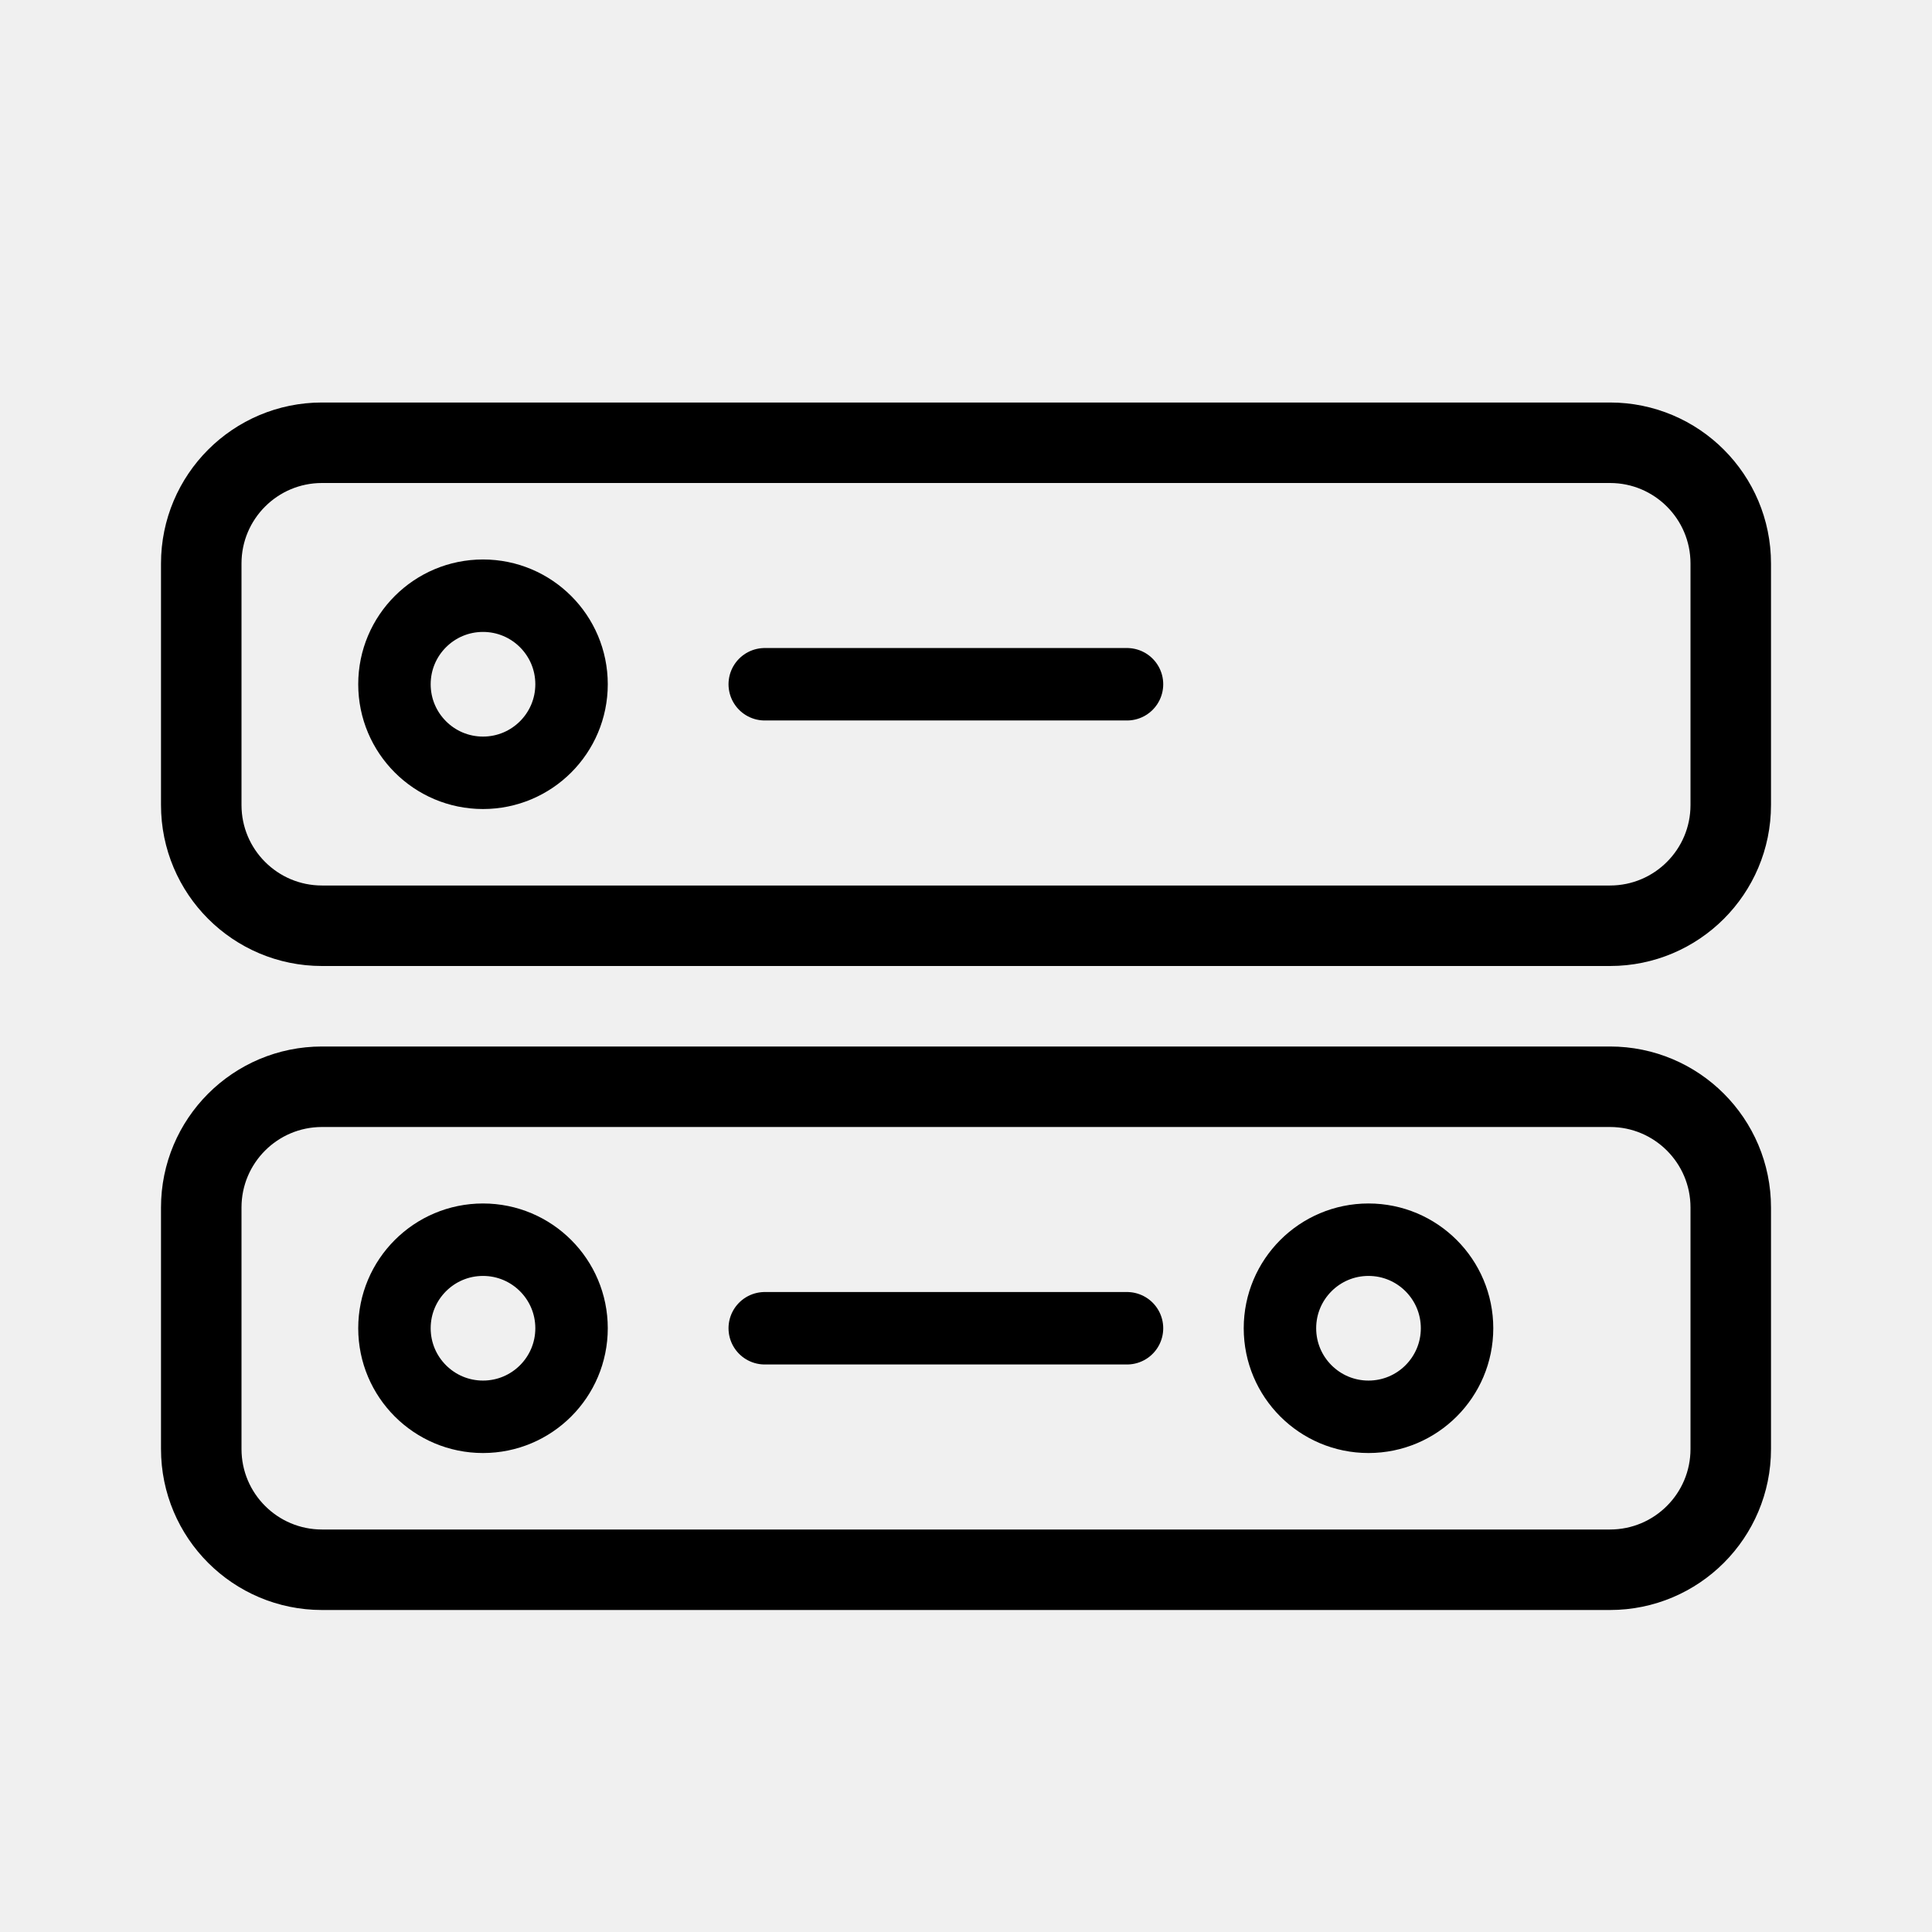
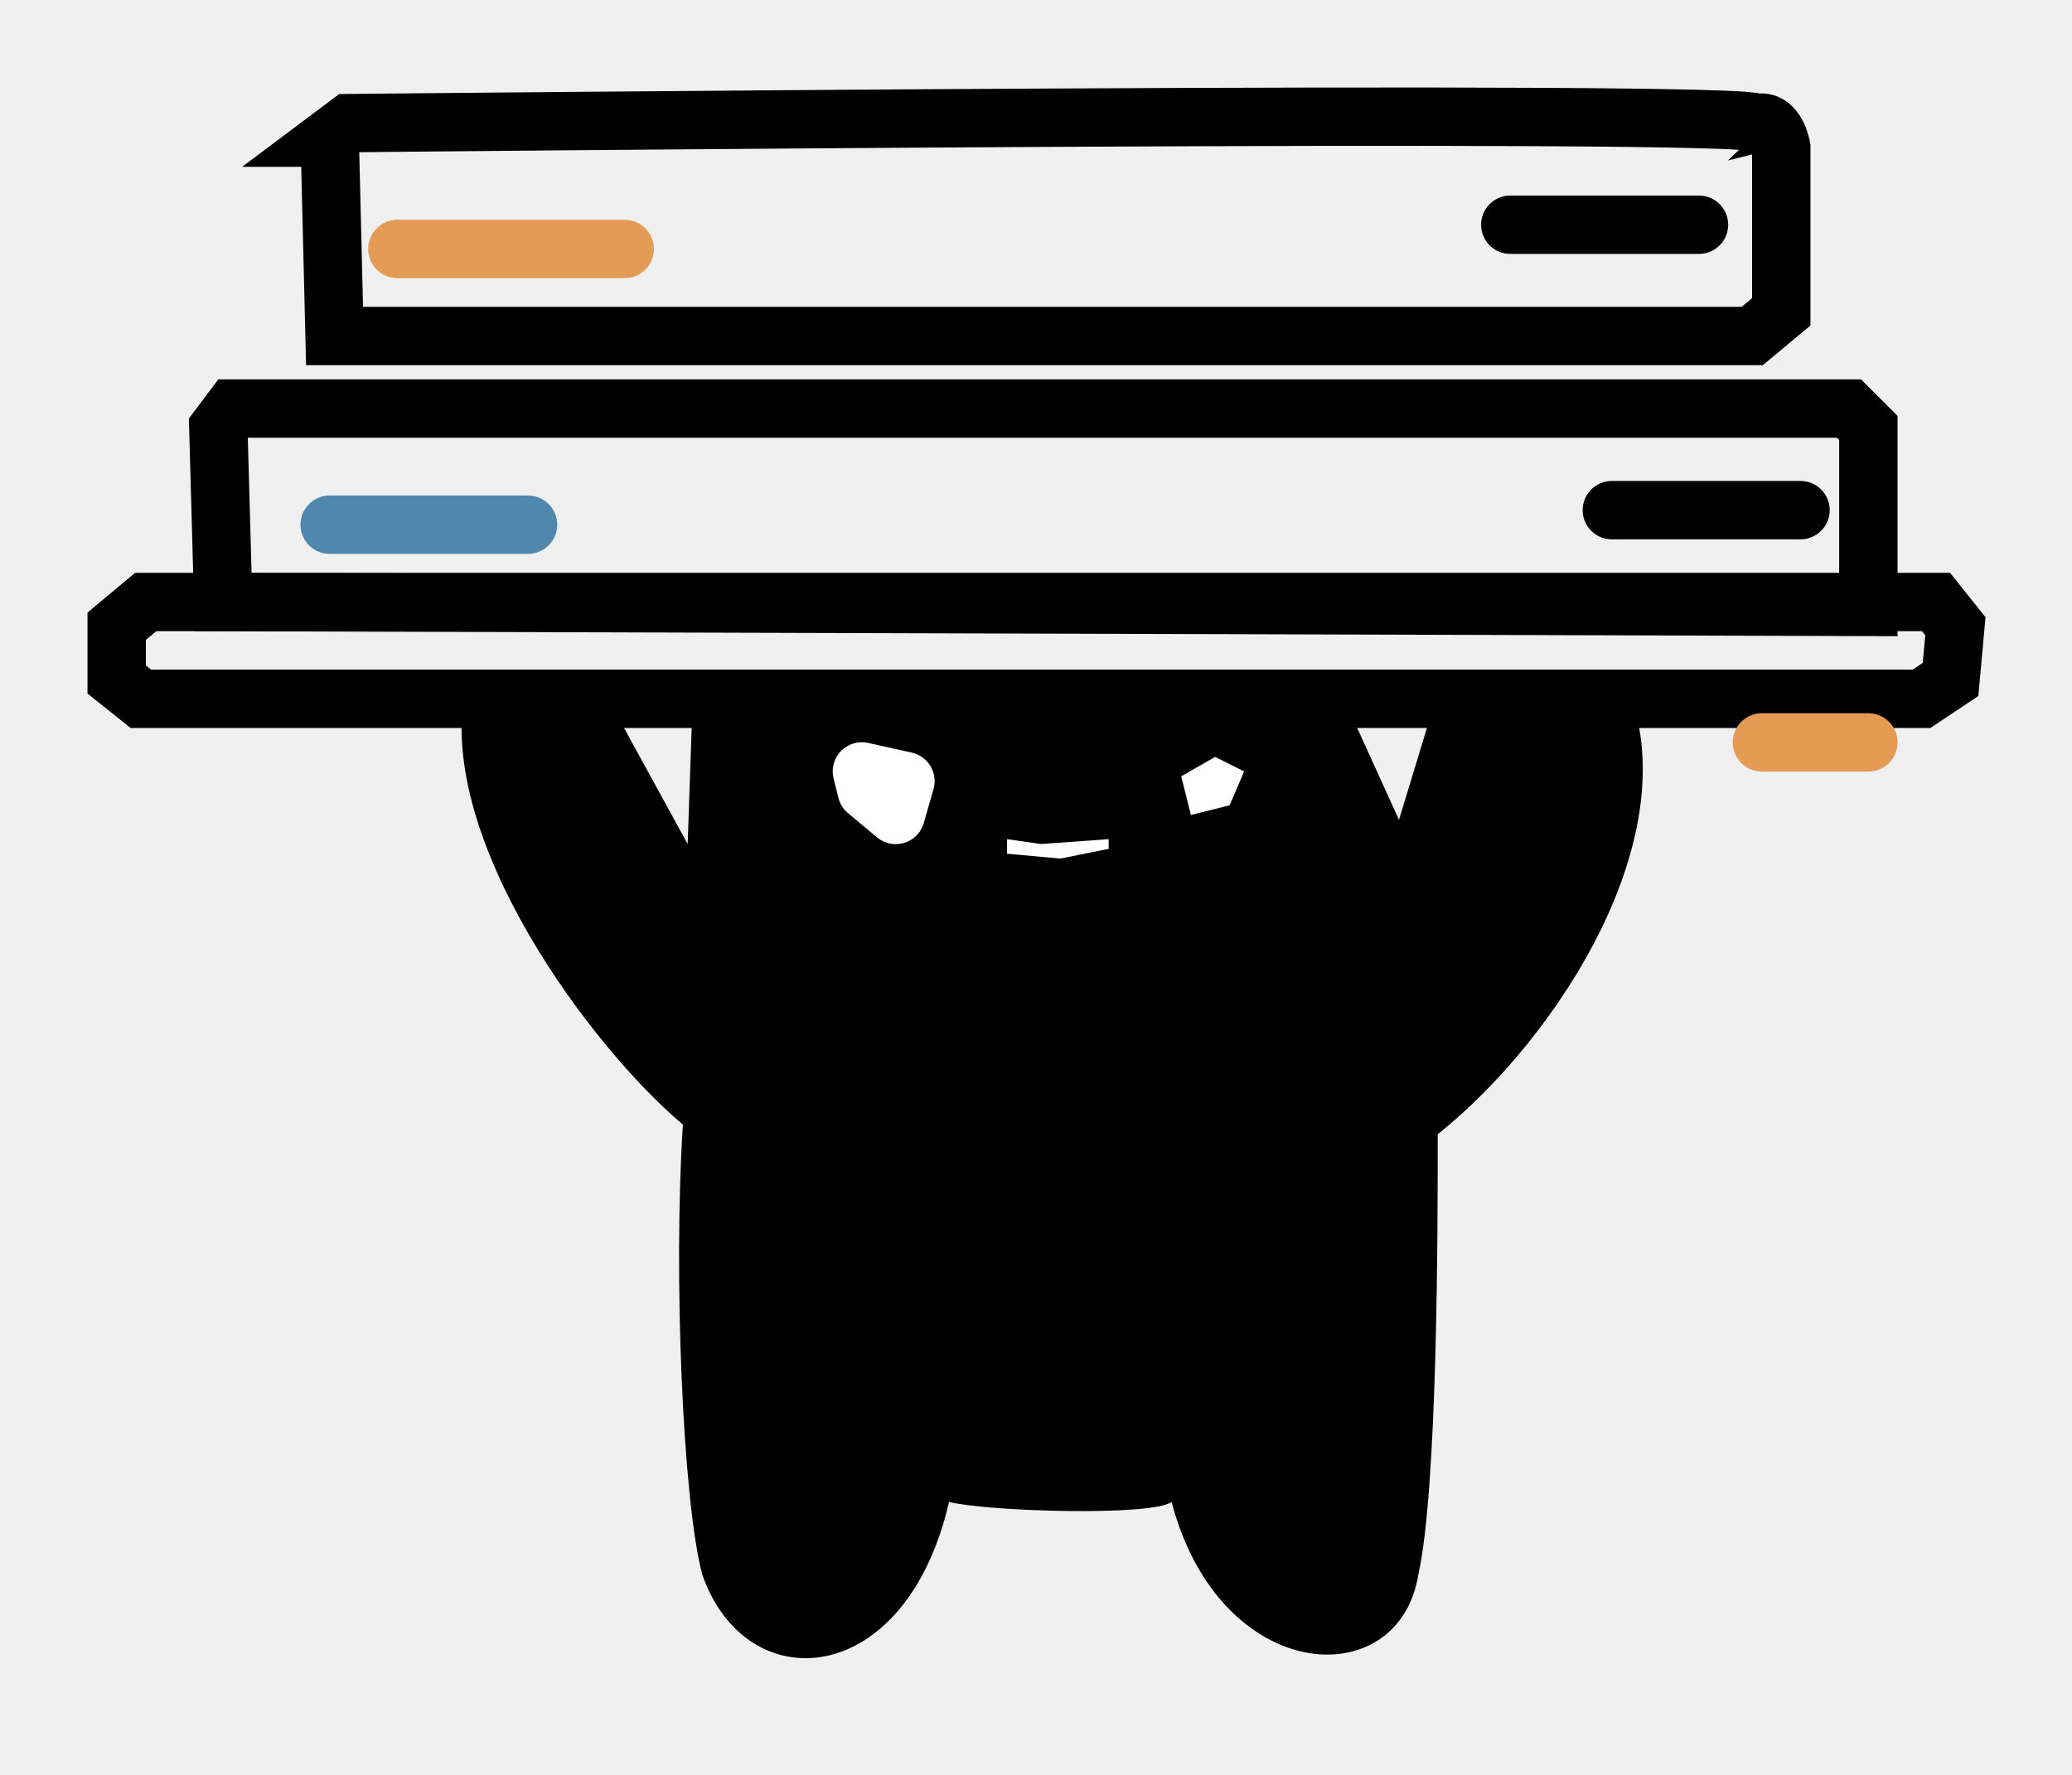
- <svg xmlns="http://www.w3.org/2000/svg" viewBox="0 0 48 48" fill="none">
-   <rect class="ds" x="5" y="11" width="38" height="12" rx="3" stroke="currentColor" stroke-width="2" />
-   <rect class="ds" x="5" y="27" width="38" height="12" rx="3" stroke="currentColor" stroke-width="2" />
-   <circle cx="12" cy="17" r="2.2" stroke="currentColor" stroke-width="1.8" />
-   <circle cx="12" cy="33" r="2.2" stroke="currentColor" stroke-width="1.8" />
-   <path class="ds ds--thin" d="M19 17h9" stroke="currentColor" stroke-width="1.8" stroke-linecap="round" />
-   <path class="ds ds--thin" d="M19 33h9" stroke="currentColor" stroke-width="1.8" stroke-linecap="round" />
-   <circle cx="34" cy="33" r="2.2" stroke="currentColor" stroke-width="1.8" />
+ <svg xmlns="http://www.w3.org/2000/svg" viewBox="0 0 35.5 30.41">
+   <g transform="translate(7.908 11.727) scale(1 1)">
+     <path d="M16.641 0.415l-0.58 1.907-0.829-1.824-11.275-0.166-0.083 2.404-1.409-2.57-2.404-0.083c-0.497 2.57 2.155 6.135 3.731 7.461-0.166 2.57 0 6.466 0.332 7.71 0.746 2.155 3.482 1.99 4.228-1.244 0.663 0.166 3.482 0.249 3.813 0 0.829 3.15 3.896 3.316 4.228 1.244 0.332-1.492 0.332-5.969 0.332-7.544 2.073-1.658 4.311-5.14 3.233-7.71l-3.316 0.415z" fill="currentColor" />
+   </g>
+   <g transform="translate(14.767 13.219) scale(1 1)">
+     <path d="M0.083 0.332l0.497 0.414 0.166-0.58-0.746-0.166 0.083 0.332z" fill="none" stroke="#FFFFFF" stroke-width="1" stroke-linecap="butt" stroke-linejoin="round" vector-effect="non-scaling-stroke" />
+   </g>
+   <g transform="translate(17.254 14.38) scale(1 1.0012)">
+     <path d="M0 0l0 0.249 0.912 0.083 0.829-0.166 0-0.166-1.161 0.083-0.58-0.083z" fill="#FFFFFF" />
+   </g>
+   <g transform="translate(20.238 12.97) scale(1.0003 1.0002)">
+     <path d="M0 0.332l0.166 0.663 0.663-0.166 0.249-0.58-0.497-0.249-0.58 0.332z" fill="#FFFFFF" />
+   </g>
+   <g transform="translate(2 10.317) scale(1 1)">
+     <path d="M30.922 1.658l-30.508 0-0.415-0.332 0-0.912 0.497-0.415 30.674 0 0.332 0.415-0.083 0.912-0.497 0.332z" fill="none" stroke="currentColor" stroke-width="1" stroke-linecap="butt" stroke-linejoin="miter" vector-effect="non-scaling-stroke" />
+   </g>
+   <g transform="translate(3.741 7.001) scale(1 1)">
+     <path d="M0 0.332l0.249-0.332 27.689 0 0.332 0.332 0 3.067-28.187-0.083-0.083-2.984z" fill="none" stroke="currentColor" stroke-width="1" stroke-linecap="butt" stroke-linejoin="miter" vector-effect="non-scaling-stroke" />
+   </g>
+   <g transform="translate(5.648 2) scale(1 0.9999)">
+     <path d="M0 0.359l0.332-0.249c0 0 24.124-0.249 24.124 0 0.332-0.083 0.415 0.415 0.415 0.415l0 2.819-0.497 0.414-24.29 0-0.083-3.399z" fill="none" stroke="currentColor" stroke-width="1" stroke-linecap="butt" stroke-linejoin="miter" vector-effect="non-scaling-stroke" />
+   </g>
+   <g transform="translate(6.808 4.266) scale(0.9999 1)">
+     <path d="M0 0l3.896 0" fill="none" stroke="#E49B55" stroke-width="1" stroke-linecap="round" stroke-linejoin="miter" vector-effect="non-scaling-stroke" />
+   </g>
+   <g transform="translate(25.876 3.851) scale(1 1)">
+     <path d="M0 0l3.233 0" fill="none" stroke="currentColor" stroke-width="1" stroke-linecap="round" stroke-linejoin="miter" vector-effect="non-scaling-stroke" />
+   </g>
+   <g transform="translate(27.616 8.742) scale(1 1)">
+     <path d="M0 0l3.233 0" fill="none" stroke="currentColor" stroke-width="1" stroke-linecap="round" stroke-linejoin="miter" vector-effect="non-scaling-stroke" />
+   </g>
+   <g transform="translate(5.648 8.991) scale(1 1)">
+     <path d="M0 0l3.399 0" fill="none" stroke="#5088AD" stroke-width="1" stroke-linecap="round" stroke-linejoin="miter" vector-effect="non-scaling-stroke" />
+   </g>
+   <g transform="translate(30.187 12.722) scale(1.0001 1)">
+     <path d="M0 0l1.824 0" fill="none" stroke="#E69B55" stroke-width="1" stroke-linecap="round" stroke-linejoin="miter" vector-effect="non-scaling-stroke" />
+   </g>
</svg>
